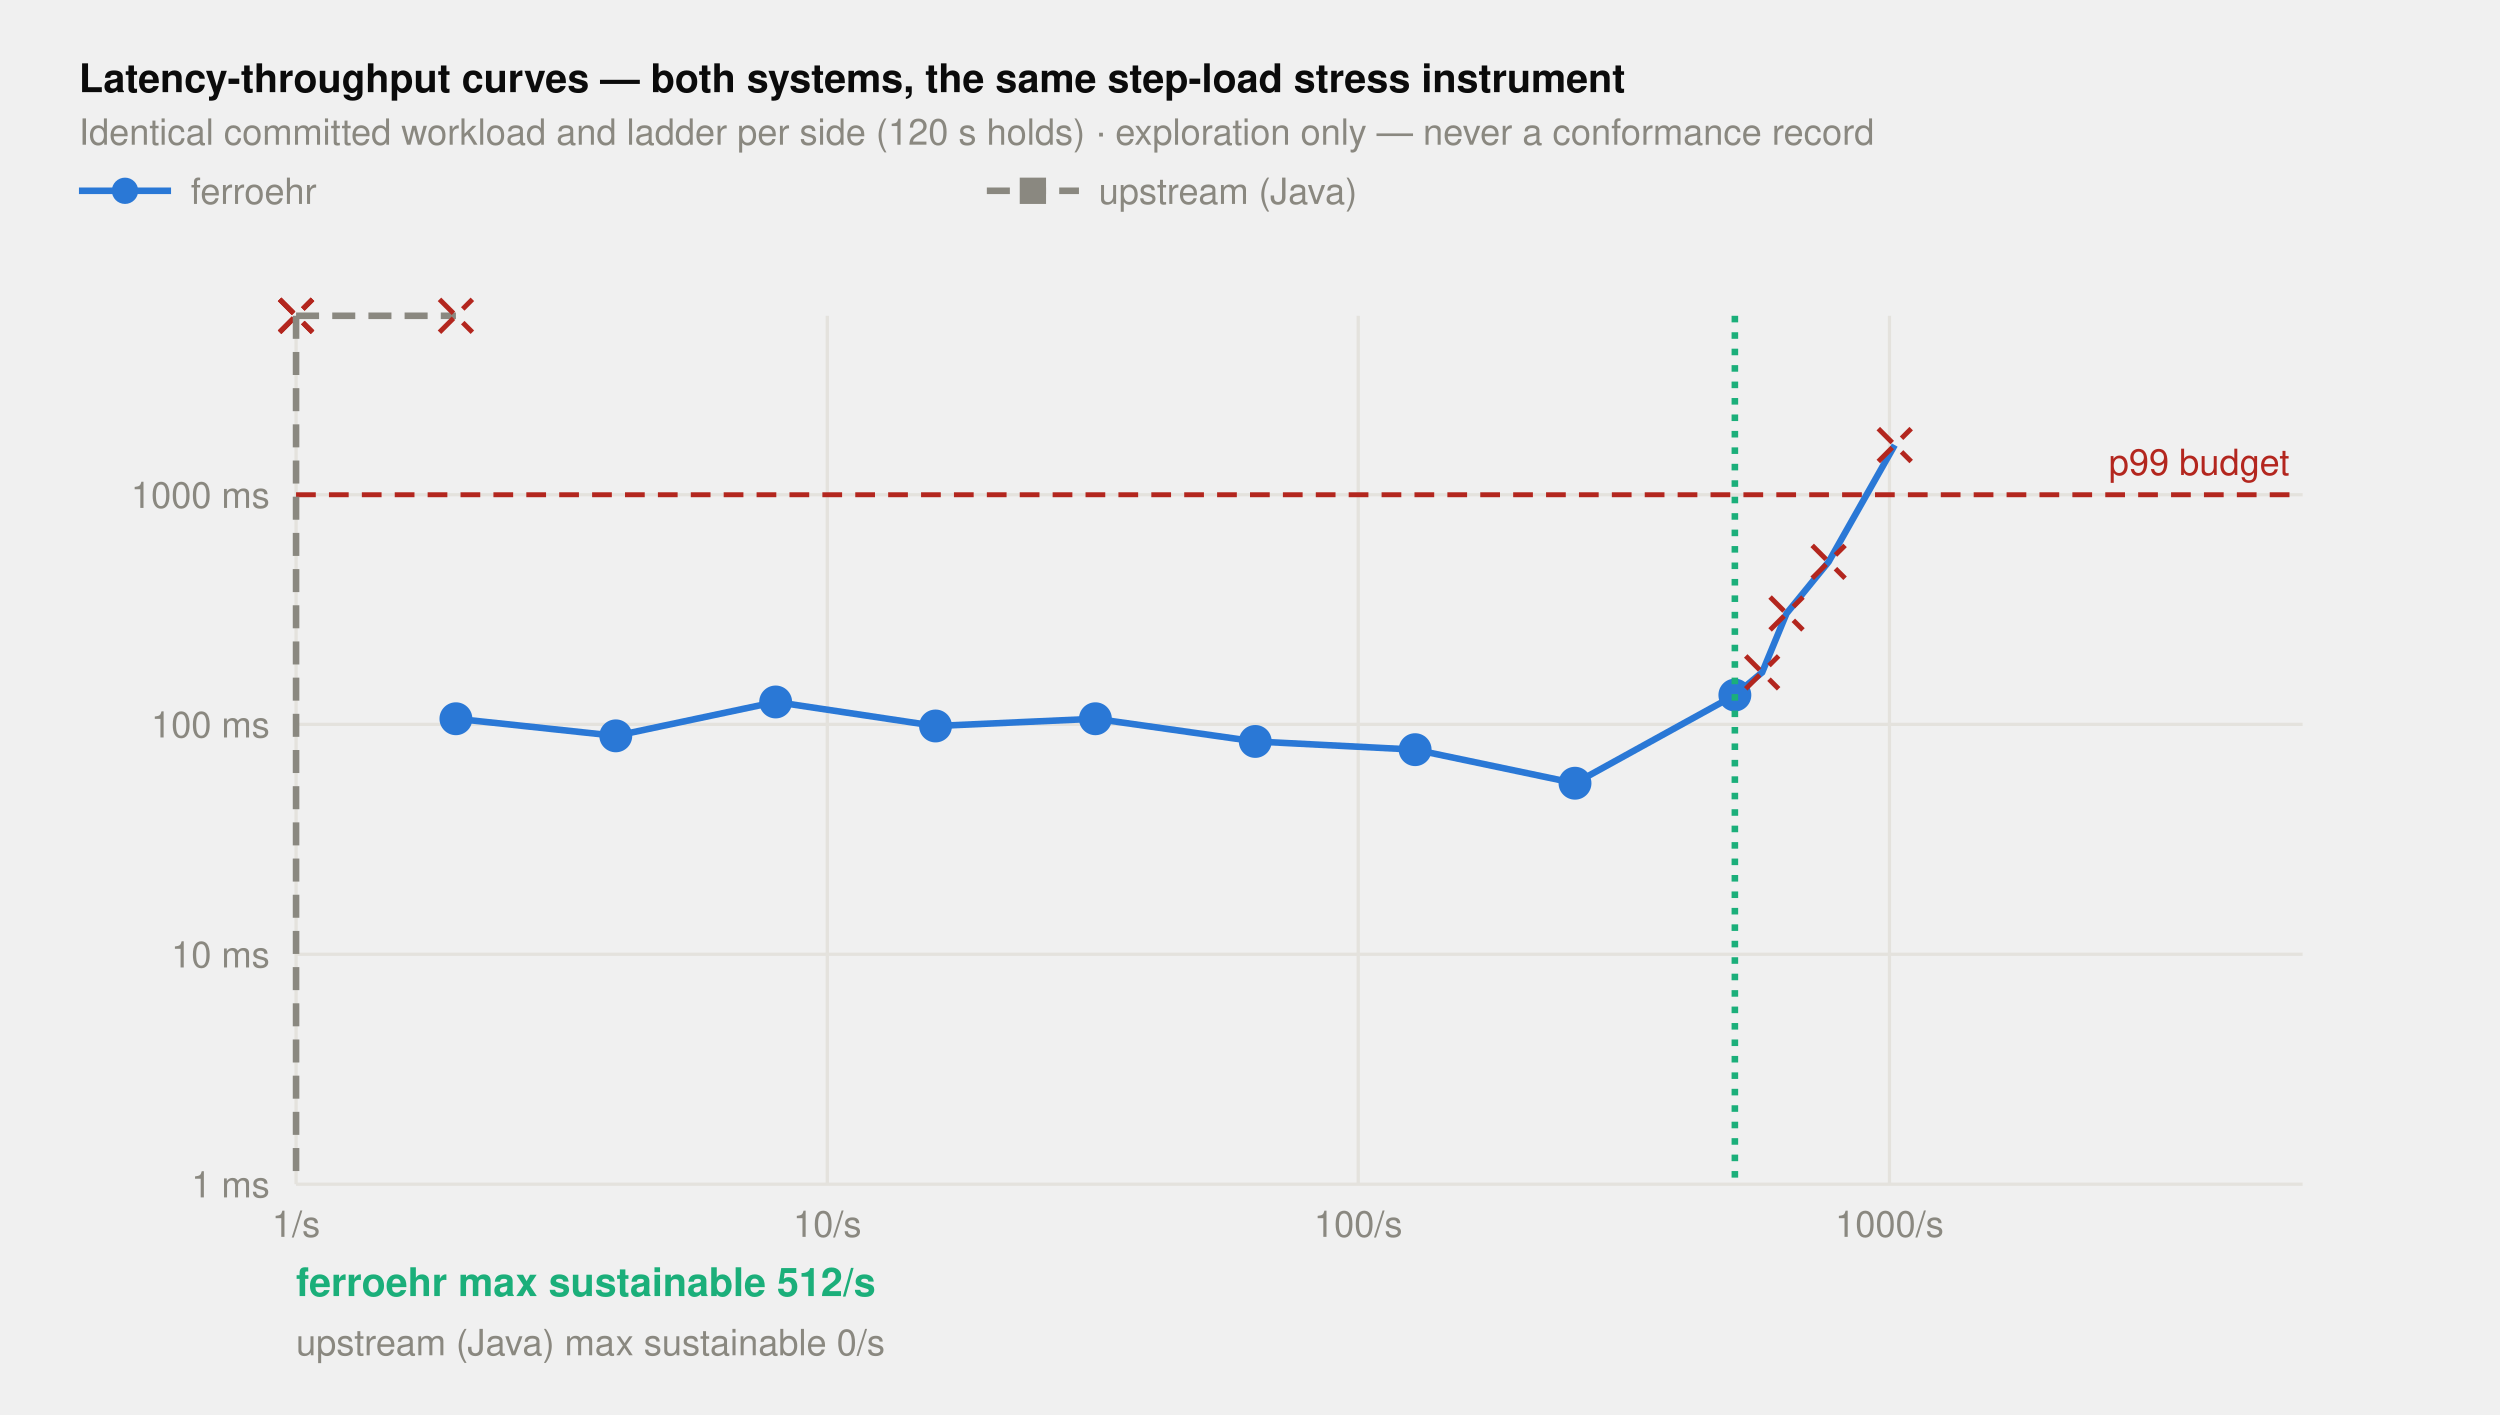
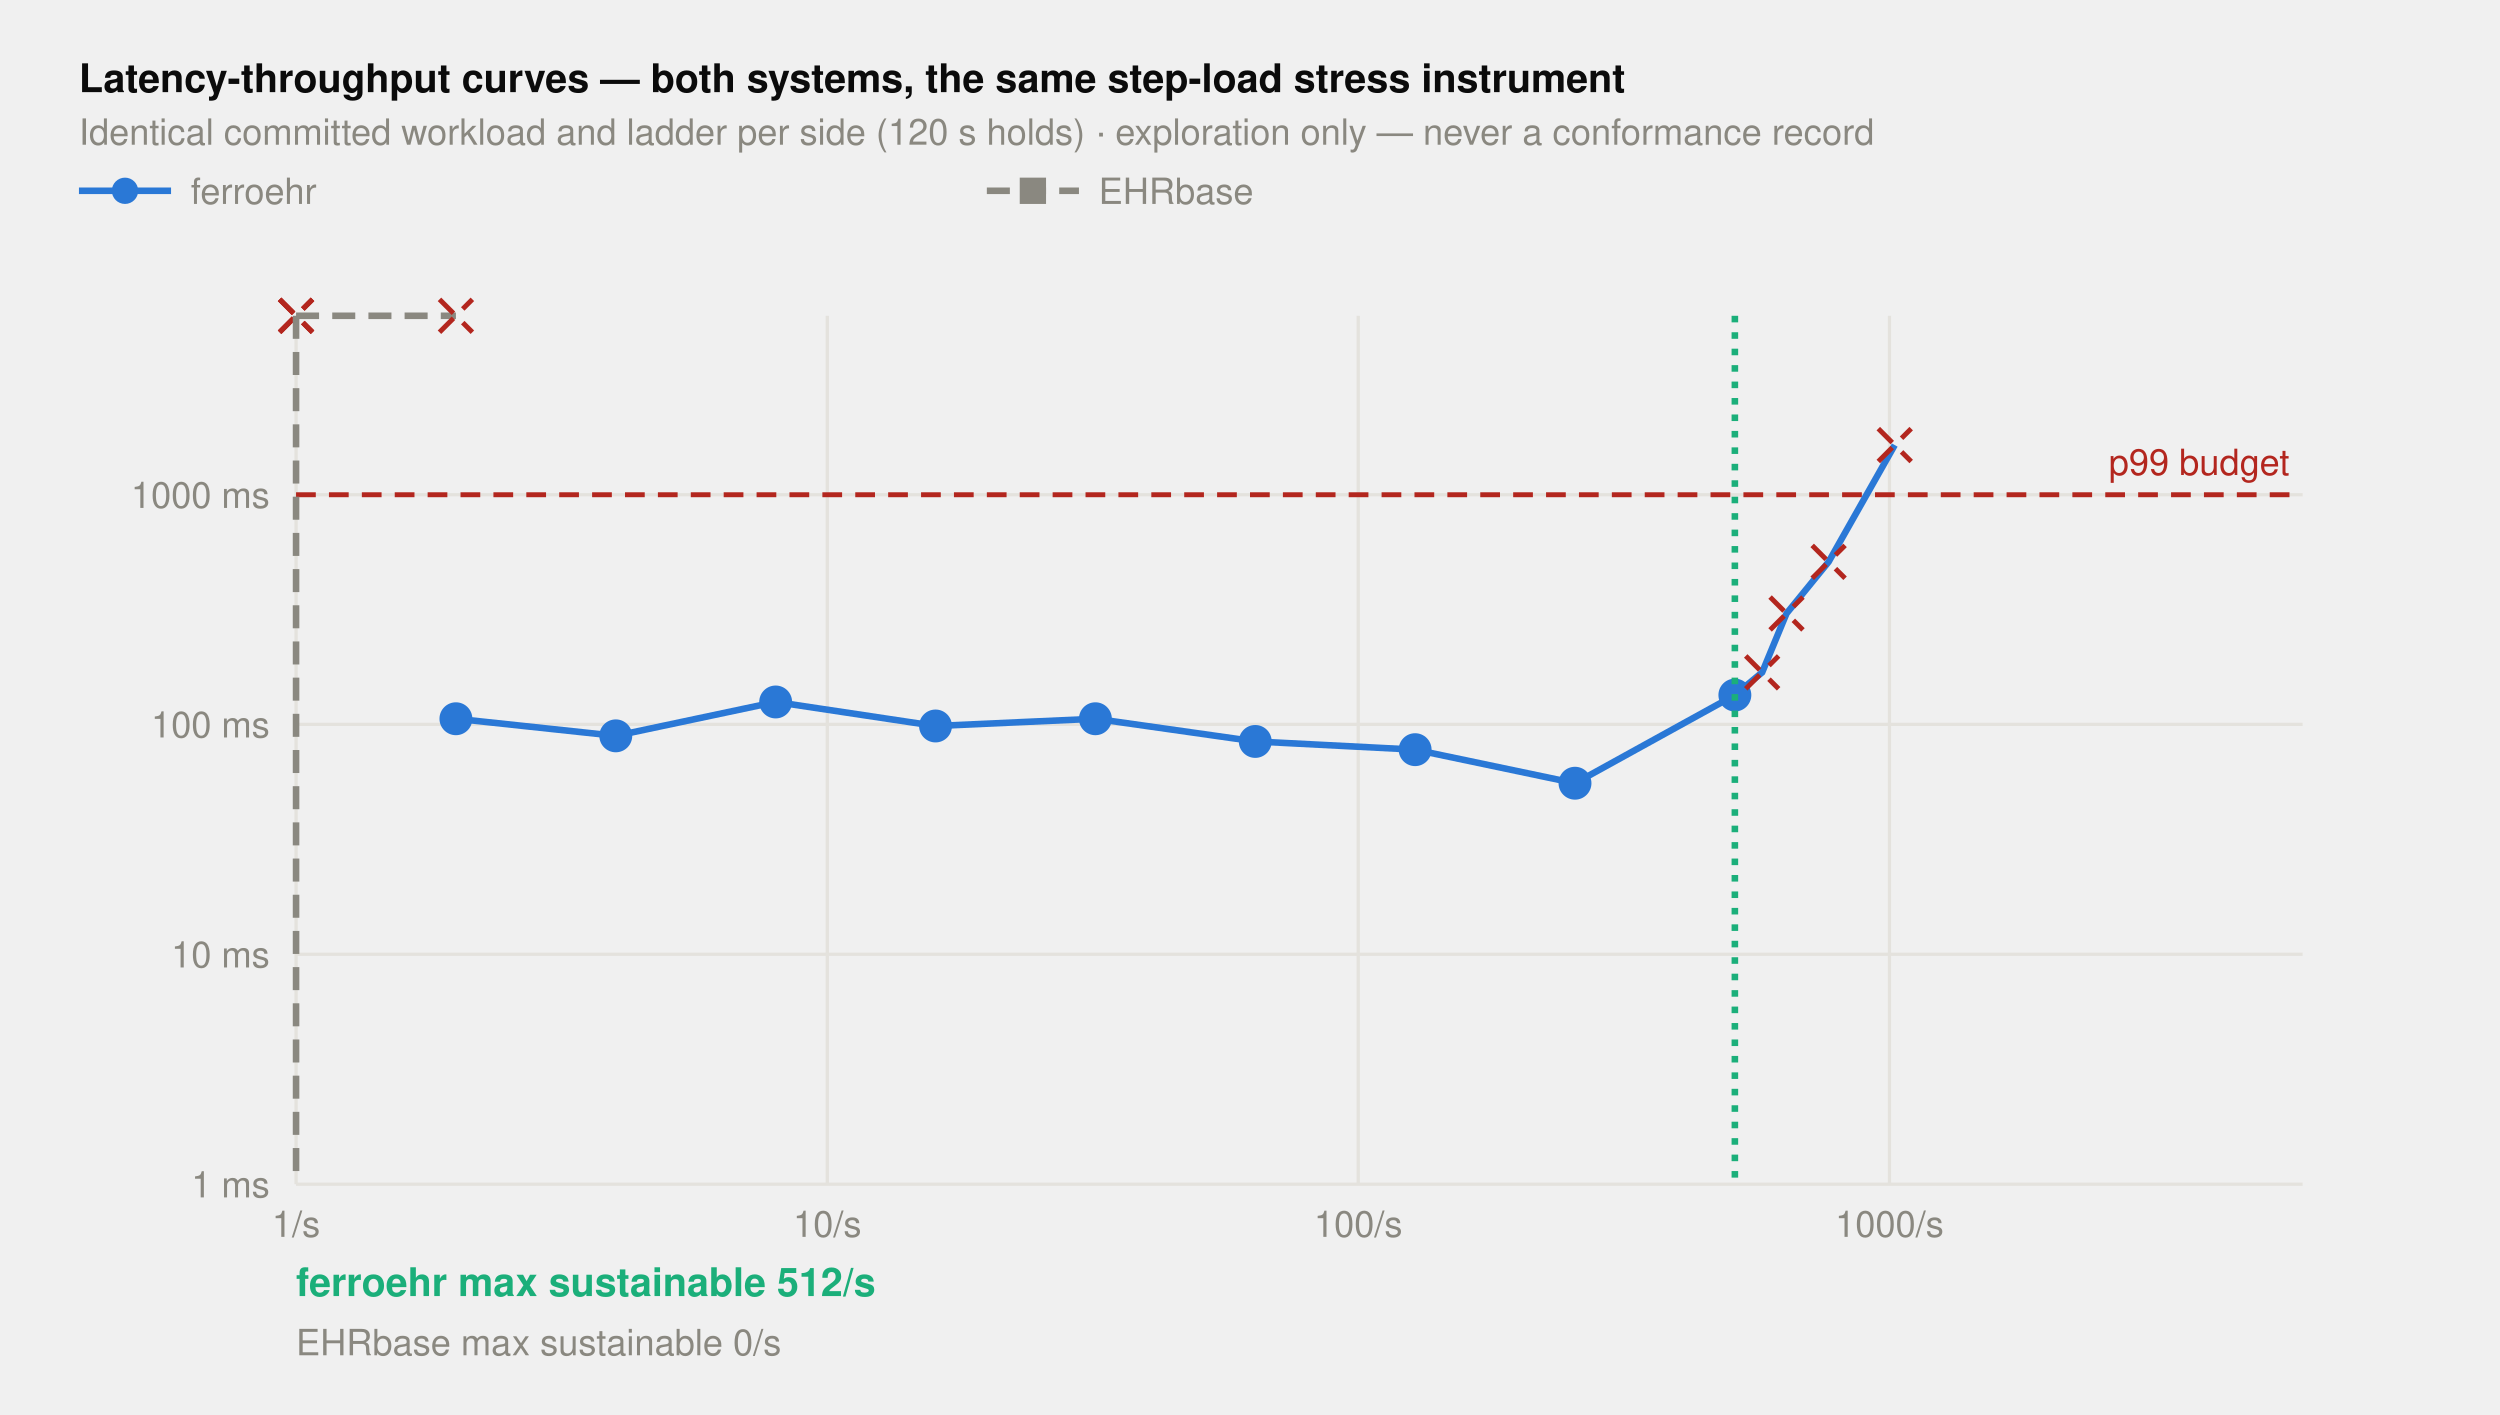
<svg xmlns="http://www.w3.org/2000/svg" viewBox="0 0 760 430" width="760" height="430" role="img">
  <style>
text { fill: #52514e; font: 12px -apple-system, 'Segoe UI', Helvetica, Arial, sans-serif; }
.title { fill: #0b0b0b; font-weight: 600; }
.muted { fill: #8a8880; font-size: 11px; }
.grid { stroke: #e4e2dd; stroke-width: 1; }
.p50 { fill: #7db4ea; } .p90 { fill: #3d7fd0; } .p99 { fill: #1b5cab; }
.measured { fill: #2a78d6; }
.floor { fill: none; stroke: #8a8880; stroke-width: 1.5; stroke-dasharray: 4 3; }
.earned { fill: #1baf7a; font-weight: 600; }
.notearned { fill: #b3261e; font-weight: 600; }
.slo { stroke: #b3261e; stroke-width: 1.5; stroke-dasharray: 6 4; }
.slotext { fill: #b3261e; font-size: 11px; }
.sut { stroke: #2a78d6; fill: none; stroke-width: 1.8; }
.db { stroke: #8a8880; fill: none; stroke-width: 1.6; stroke-dasharray: 5 3; }
.warm { fill: #efede8; }
.curve { stroke: #2a78d6; fill: none; stroke-width: 2; }
.cmp { stroke: #8a8880; fill: none; stroke-width: 2; stroke-dasharray: 7 4; }
.cmpfill { fill: #8a8880; }
.knee { stroke: #1baf7a; stroke-width: 2; stroke-dasharray: 2 3; }
@media (prefers-color-scheme: dark) {
text { fill: #c3c2b7; }
.title { fill: #ffffff; }
.muted { fill: #8f8e85; }
.grid { stroke: #3a3a38; }
.p50 { fill: #3d5f82; } .p90 { fill: #3987e5; } .p99 { fill: #9ec7ef; }
.measured { fill: #3987e5; }
.floor { stroke: #8f8e85; }
.earned { fill: #26c78d; }
.notearned { fill: #e5484d; }
.slo { stroke: #e5484d; }
.slotext { fill: #e5484d; }
.sut { stroke: #3987e5; }
.db { stroke: #8f8e85; }
.warm { fill: #2a2a28; }
.curve { stroke: #3987e5; }
.cmp { stroke: #8f8e85; }
.cmpfill { fill: #8f8e85; }
.knee { stroke: #26c78d; }
}
</style>
  <text x="24" y="28" class="title">Latency-throughput curves — both systems, the same step-load stress instrument</text>
  <text x="24" y="44" class="muted">Identical committed workload and ladder per side (120 s holds) · exploration only — never a conformance record</text>
  <line x1="24" y1="58" x2="52" y2="58" class="curve" />
  <circle cx="38" cy="58" r="4" class="measured" />
  <text x="58" y="62.0" class="muted">ferroehr</text>
  <line x1="300" y1="58" x2="328" y2="58" class="cmp" />
  <rect x="310" y="54.0" width="8" height="8" class="cmpfill" />
-   <text x="334" y="62.0" class="muted">upstream (Java)</text>
+   <text x="334" y="62.0" class="muted">EHRbase</text>
  <line x1="90.0" y1="96" x2="90.0" y2="360" class="grid" />
  <text x="90.0" y="376.0" class="muted" text-anchor="middle">1/s</text>
  <line x1="251.5" y1="96" x2="251.5" y2="360" class="grid" />
  <text x="251.5" y="376.0" class="muted" text-anchor="middle">10/s</text>
  <line x1="412.9" y1="96" x2="412.9" y2="360" class="grid" />
  <text x="412.9" y="376.0" class="muted" text-anchor="middle">100/s</text>
  <line x1="574.4" y1="96" x2="574.4" y2="360" class="grid" />
  <text x="574.4" y="376.0" class="muted" text-anchor="middle">1000/s</text>
  <line x1="90" y1="360.0" x2="700" y2="360.0" class="grid" />
  <text x="82.0" y="364.0" class="muted" text-anchor="end">1 ms</text>
  <line x1="90" y1="290.1" x2="700" y2="290.1" class="grid" />
  <text x="82.0" y="294.1" class="muted" text-anchor="end">10 ms</text>
  <line x1="90" y1="220.2" x2="700" y2="220.2" class="grid" />
  <text x="82.0" y="224.2" class="muted" text-anchor="end">100 ms</text>
  <line x1="90" y1="150.4" x2="700" y2="150.4" class="grid" />
  <text x="82.0" y="154.4" class="muted" text-anchor="end">1000 ms</text>
  <line x1="90" y1="150.4" x2="700" y2="150.4" class="slo" />
  <text x="696.0" y="144.4" class="slotext" text-anchor="end">p99 budget</text>
  <path d="M138.6,218.5 L187.2,223.7 L235.8,213.4 L284.4,220.7 L333.0,218.5 L381.6,225.4 L430.2,227.9 L478.8,238.1 L527.4,211.3 L535.7,204.4 L543.1,186.5 L555.9,170.8 L576.0,135.3" class="curve" />
  <path d="M90.0,96.0 L90.0,96.0 L90.0,96.0 L138.6,96.0" class="cmp" />
  <circle cx="138.6" cy="218.5" r="5" class="measured" />
  <circle cx="187.2" cy="223.7" r="5" class="measured" />
  <circle cx="235.8" cy="213.4" r="5" class="measured" />
  <circle cx="284.4" cy="220.7" r="5" class="measured" />
  <circle cx="333.0" cy="218.5" r="5" class="measured" />
  <circle cx="381.6" cy="225.4" r="5" class="measured" />
  <circle cx="430.2" cy="227.9" r="5" class="measured" />
  <circle cx="478.8" cy="238.1" r="5" class="measured" />
  <circle cx="527.4" cy="211.3" r="5" class="measured" />
  <path d="M530.7,199.4 L540.7,209.4 M530.7,209.4 L540.7,199.4" class="slo" stroke-width="2" />
  <path d="M538.1,181.5 L548.1,191.5 M538.1,191.5 L548.1,181.5" class="slo" stroke-width="2" />
  <path d="M550.9,165.8 L560.9,175.8 M550.9,175.8 L560.9,165.8" class="slo" stroke-width="2" />
  <path d="M571.0,130.3 L581.0,140.3 M571.0,140.3 L581.0,130.3" class="slo" stroke-width="2" />
  <path d="M85.0,91.0 L95.0,101.0 M85.0,101.0 L95.0,91.0" class="slo" stroke-width="2" />
  <path d="M85.0,91.0 L95.0,101.0 M85.0,101.0 L95.0,91.0" class="slo" stroke-width="2" />
  <path d="M85.0,91.0 L95.0,101.0 M85.0,101.0 L95.0,91.0" class="slo" stroke-width="2" />
  <path d="M133.6,91.0 L143.6,101.0 M133.6,101.0 L143.6,91.0" class="slo" stroke-width="2" />
  <line x1="527.4" y1="96" x2="527.4" y2="360" class="knee" />
  <text x="90.0" y="394.0" class="earned">ferroehr max sustainable 512/s</text>
  <line x1="90.0" y1="96" x2="90.0" y2="360" class="cmp" />
-   <text x="90.0" y="412.0" class="muted">upstream (Java) max sustainable 0/s</text>
+   <text x="90.0" y="412.0" class="muted">EHRbase max sustainable 0/s</text>
</svg>
